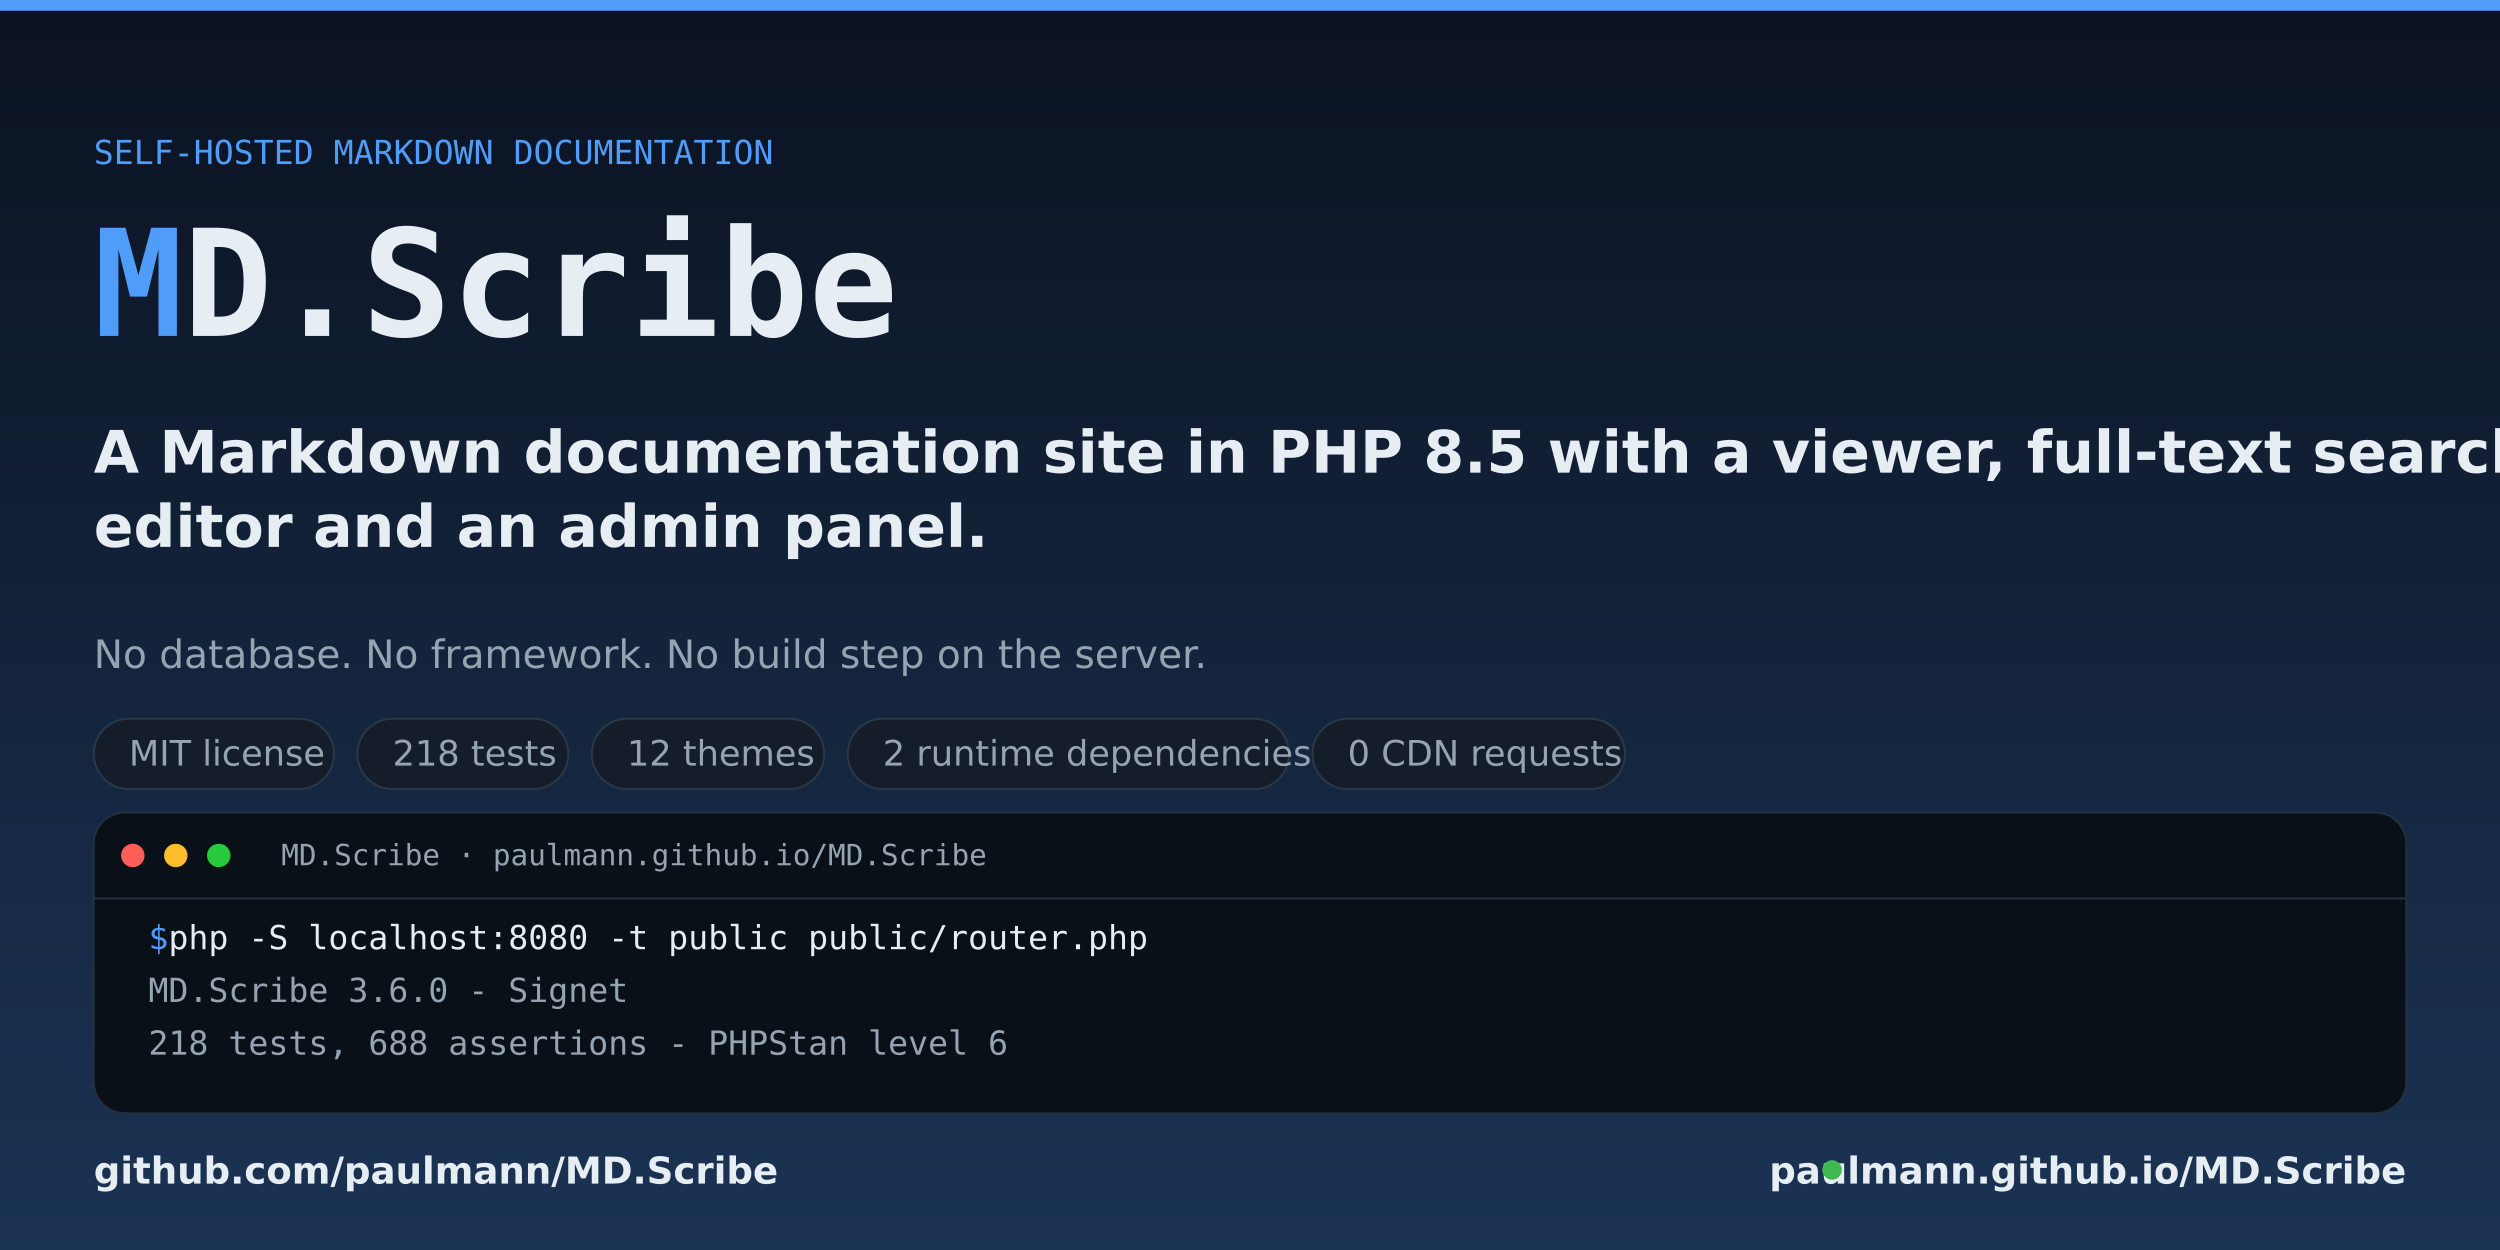
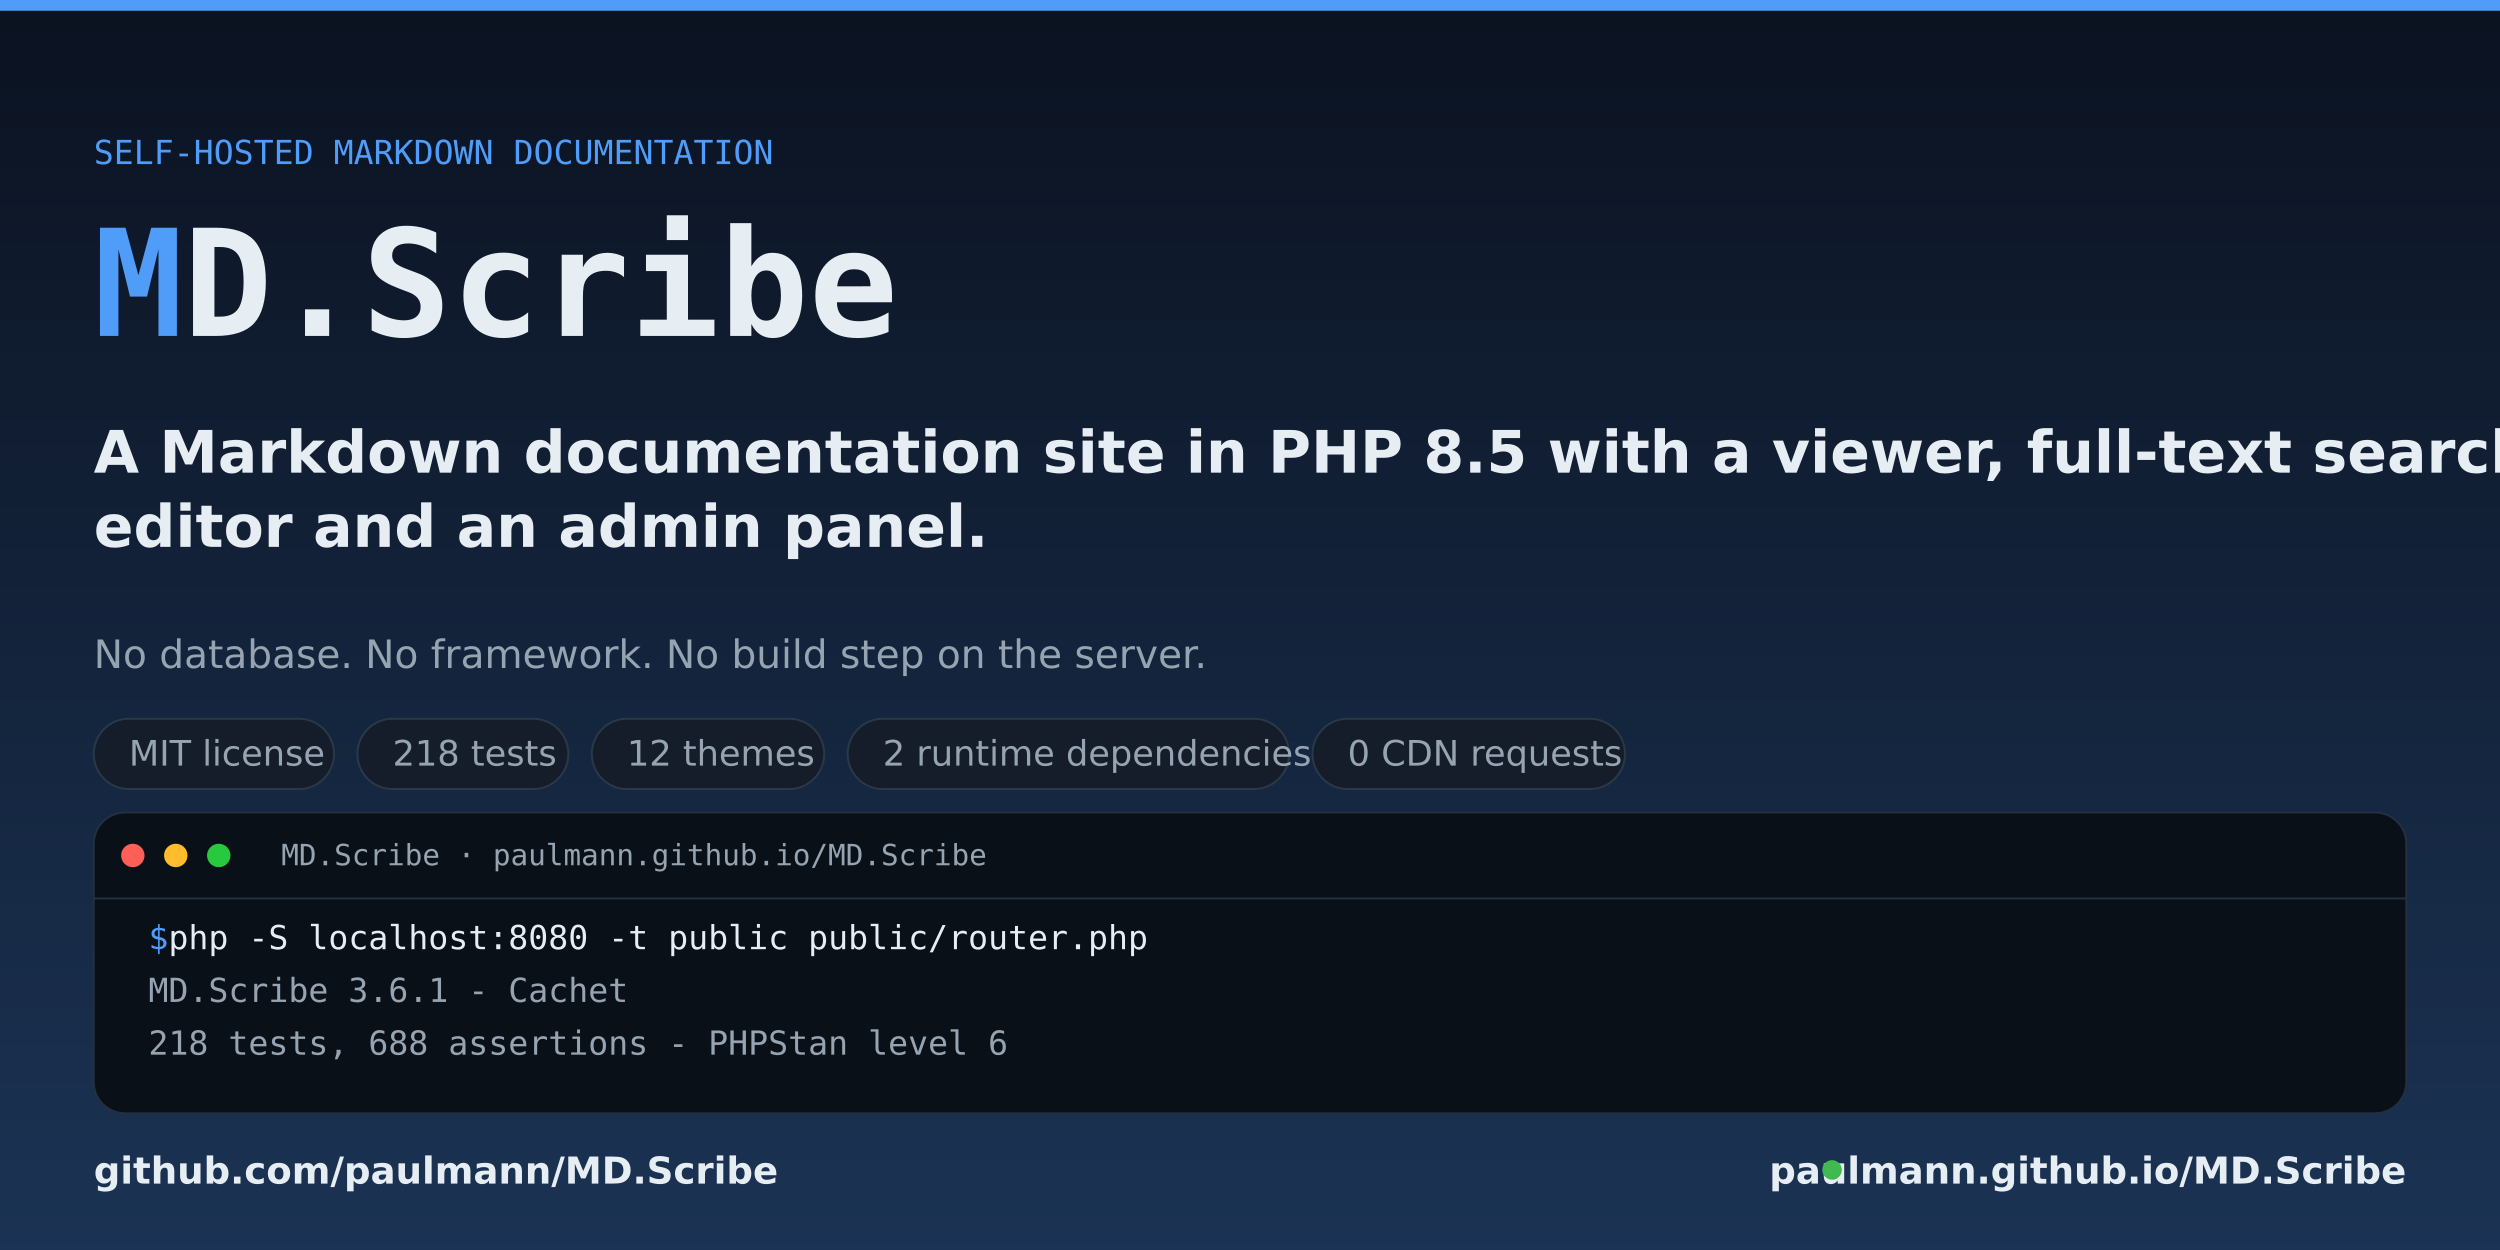
<svg xmlns="http://www.w3.org/2000/svg" width="1280" height="640" viewBox="0 0 1280 640" role="img" aria-label="MD.Scribe — A Markdown documentation site in PHP 8.5 with a viewer, full-text search, an editor and an admin panel.">
  <defs>
    <linearGradient id="background" x1="0" y1="0" x2="0" y2="1">
      <stop offset="0" stop-color="#0b1220" />
      <stop offset="1" stop-color="#1b3354" />
    </linearGradient>
  </defs>
  <rect width="1280" height="640" fill="url(#background)" />
  <rect x="0" y="0" width="1280" height="5" rx="0" fill="#4f9cf9" stroke="#4f9cf9" stroke-width="1" />
  <text x="48" y="84" font-family="Consolas, 'DejaVu Sans Mono', monospace" font-size="17" fill="#4f9cf9" text-anchor="start">SELF-HOSTED MARKDOWN DOCUMENTATION</text>
  <text x="48" y="172" font-family="Consolas, 'DejaVu Sans Mono', monospace" font-size="76" font-weight="700" fill="#e6edf3" text-anchor="start">
    <tspan x="48">
      <tspan fill="#4f9cf9">M</tspan>D.Scribe</tspan>
  </text>
  <text x="48" y="242" font-family="'Segoe UI', 'DejaVu Sans', sans-serif" font-size="30" font-weight="700" fill="#e6edf3" text-anchor="start">A Markdown documentation site in PHP 8.5 with a viewer, full-text search, an</text>
  <text x="48" y="280" font-family="'Segoe UI', 'DejaVu Sans', sans-serif" font-size="30" font-weight="700" fill="#e6edf3" text-anchor="start">editor and an admin panel.</text>
  <text x="48" y="342" font-family="'Segoe UI', 'DejaVu Sans', sans-serif" font-size="20" fill="#96a4b2" text-anchor="start">No database. No framework. No build step on the server.</text>
  <rect x="48" y="368" width="123" height="36" rx="18" fill="#141d29" stroke="#2a3848" stroke-width="1" />
  <text x="66" y="392" font-family="'Segoe UI', 'DejaVu Sans', sans-serif" font-size="18" fill="#96a4b2" text-anchor="start">MIT license</text>
  <rect x="183" y="368" width="108" height="36" rx="18" fill="#141d29" stroke="#2a3848" stroke-width="1" />
  <text x="201" y="392" font-family="'Segoe UI', 'DejaVu Sans', sans-serif" font-size="18" fill="#96a4b2" text-anchor="start">218 tests</text>
  <rect x="303" y="368" width="119" height="36" rx="18" fill="#141d29" stroke="#2a3848" stroke-width="1" />
  <text x="321" y="392" font-family="'Segoe UI', 'DejaVu Sans', sans-serif" font-size="18" fill="#96a4b2" text-anchor="start">12 themes</text>
  <rect x="434" y="368" width="226" height="36" rx="18" fill="#141d29" stroke="#2a3848" stroke-width="1" />
  <text x="452" y="392" font-family="'Segoe UI', 'DejaVu Sans', sans-serif" font-size="18" fill="#96a4b2" text-anchor="start">2 runtime dependencies</text>
  <rect x="672" y="368" width="160" height="36" rx="18" fill="#141d29" stroke="#2a3848" stroke-width="1" />
  <text x="690" y="392" font-family="'Segoe UI', 'DejaVu Sans', sans-serif" font-size="18" fill="#96a4b2" text-anchor="start">0 CDN requests</text>
  <rect x="48" y="416" width="1184" height="154" rx="16" fill="#0a1018" stroke="#22303f" stroke-width="1" />
  <circle cx="68" cy="438" r="6" fill="#ff5f56" />
  <circle cx="90" cy="438" r="6" fill="#ffbd2e" />
  <circle cx="112" cy="438" r="6" fill="#27c93f" />
  <line x1="48" y1="460" x2="1232" y2="460" stroke="#22303f" stroke-width="1" />
  <text x="144" y="443" font-family="Consolas, 'DejaVu Sans Mono', monospace" font-size="15" fill="#96a4b2" text-anchor="start">MD.Scribe · paulmann.github.io/MD.Scribe</text>
  <text x="76" y="486" font-family="Consolas, 'DejaVu Sans Mono', monospace" font-size="17" fill="#e6edf3" text-anchor="start">
    <tspan fill="#4f9cf9">$ </tspan>php -S localhost:8080 -t public public/router.php</text>
-   <text x="76" y="513" font-family="Consolas, 'DejaVu Sans Mono', monospace" font-size="17" fill="#96a4b2" text-anchor="start">MD.Scribe 3.6.0 - Signet</text>
+   <text x="76" y="513" font-family="Consolas, 'DejaVu Sans Mono', monospace" font-size="17" fill="#96a4b2" text-anchor="start">MD.Scribe 3.6.1 - Cachet</text>
  <text x="76" y="540" font-family="Consolas, 'DejaVu Sans Mono', monospace" font-size="17" fill="#96a4b2" text-anchor="start">218 tests, 688 assertions - PHPStan level 6</text>
  <text x="48" y="606" font-family="'Segoe UI', 'DejaVu Sans', sans-serif" font-size="19" font-weight="700" fill="#e6edf3" text-anchor="start">github.com/paulmann/MD.Scribe</text>
  <text x="1232" y="606" font-family="'Segoe UI', 'DejaVu Sans', sans-serif" font-size="19" font-weight="700" fill="#e6edf3" text-anchor="end">paulmann.github.io/MD.Scribe</text>
  <circle cx="938.016" cy="599" r="5" fill="#3fb950" />
</svg>
